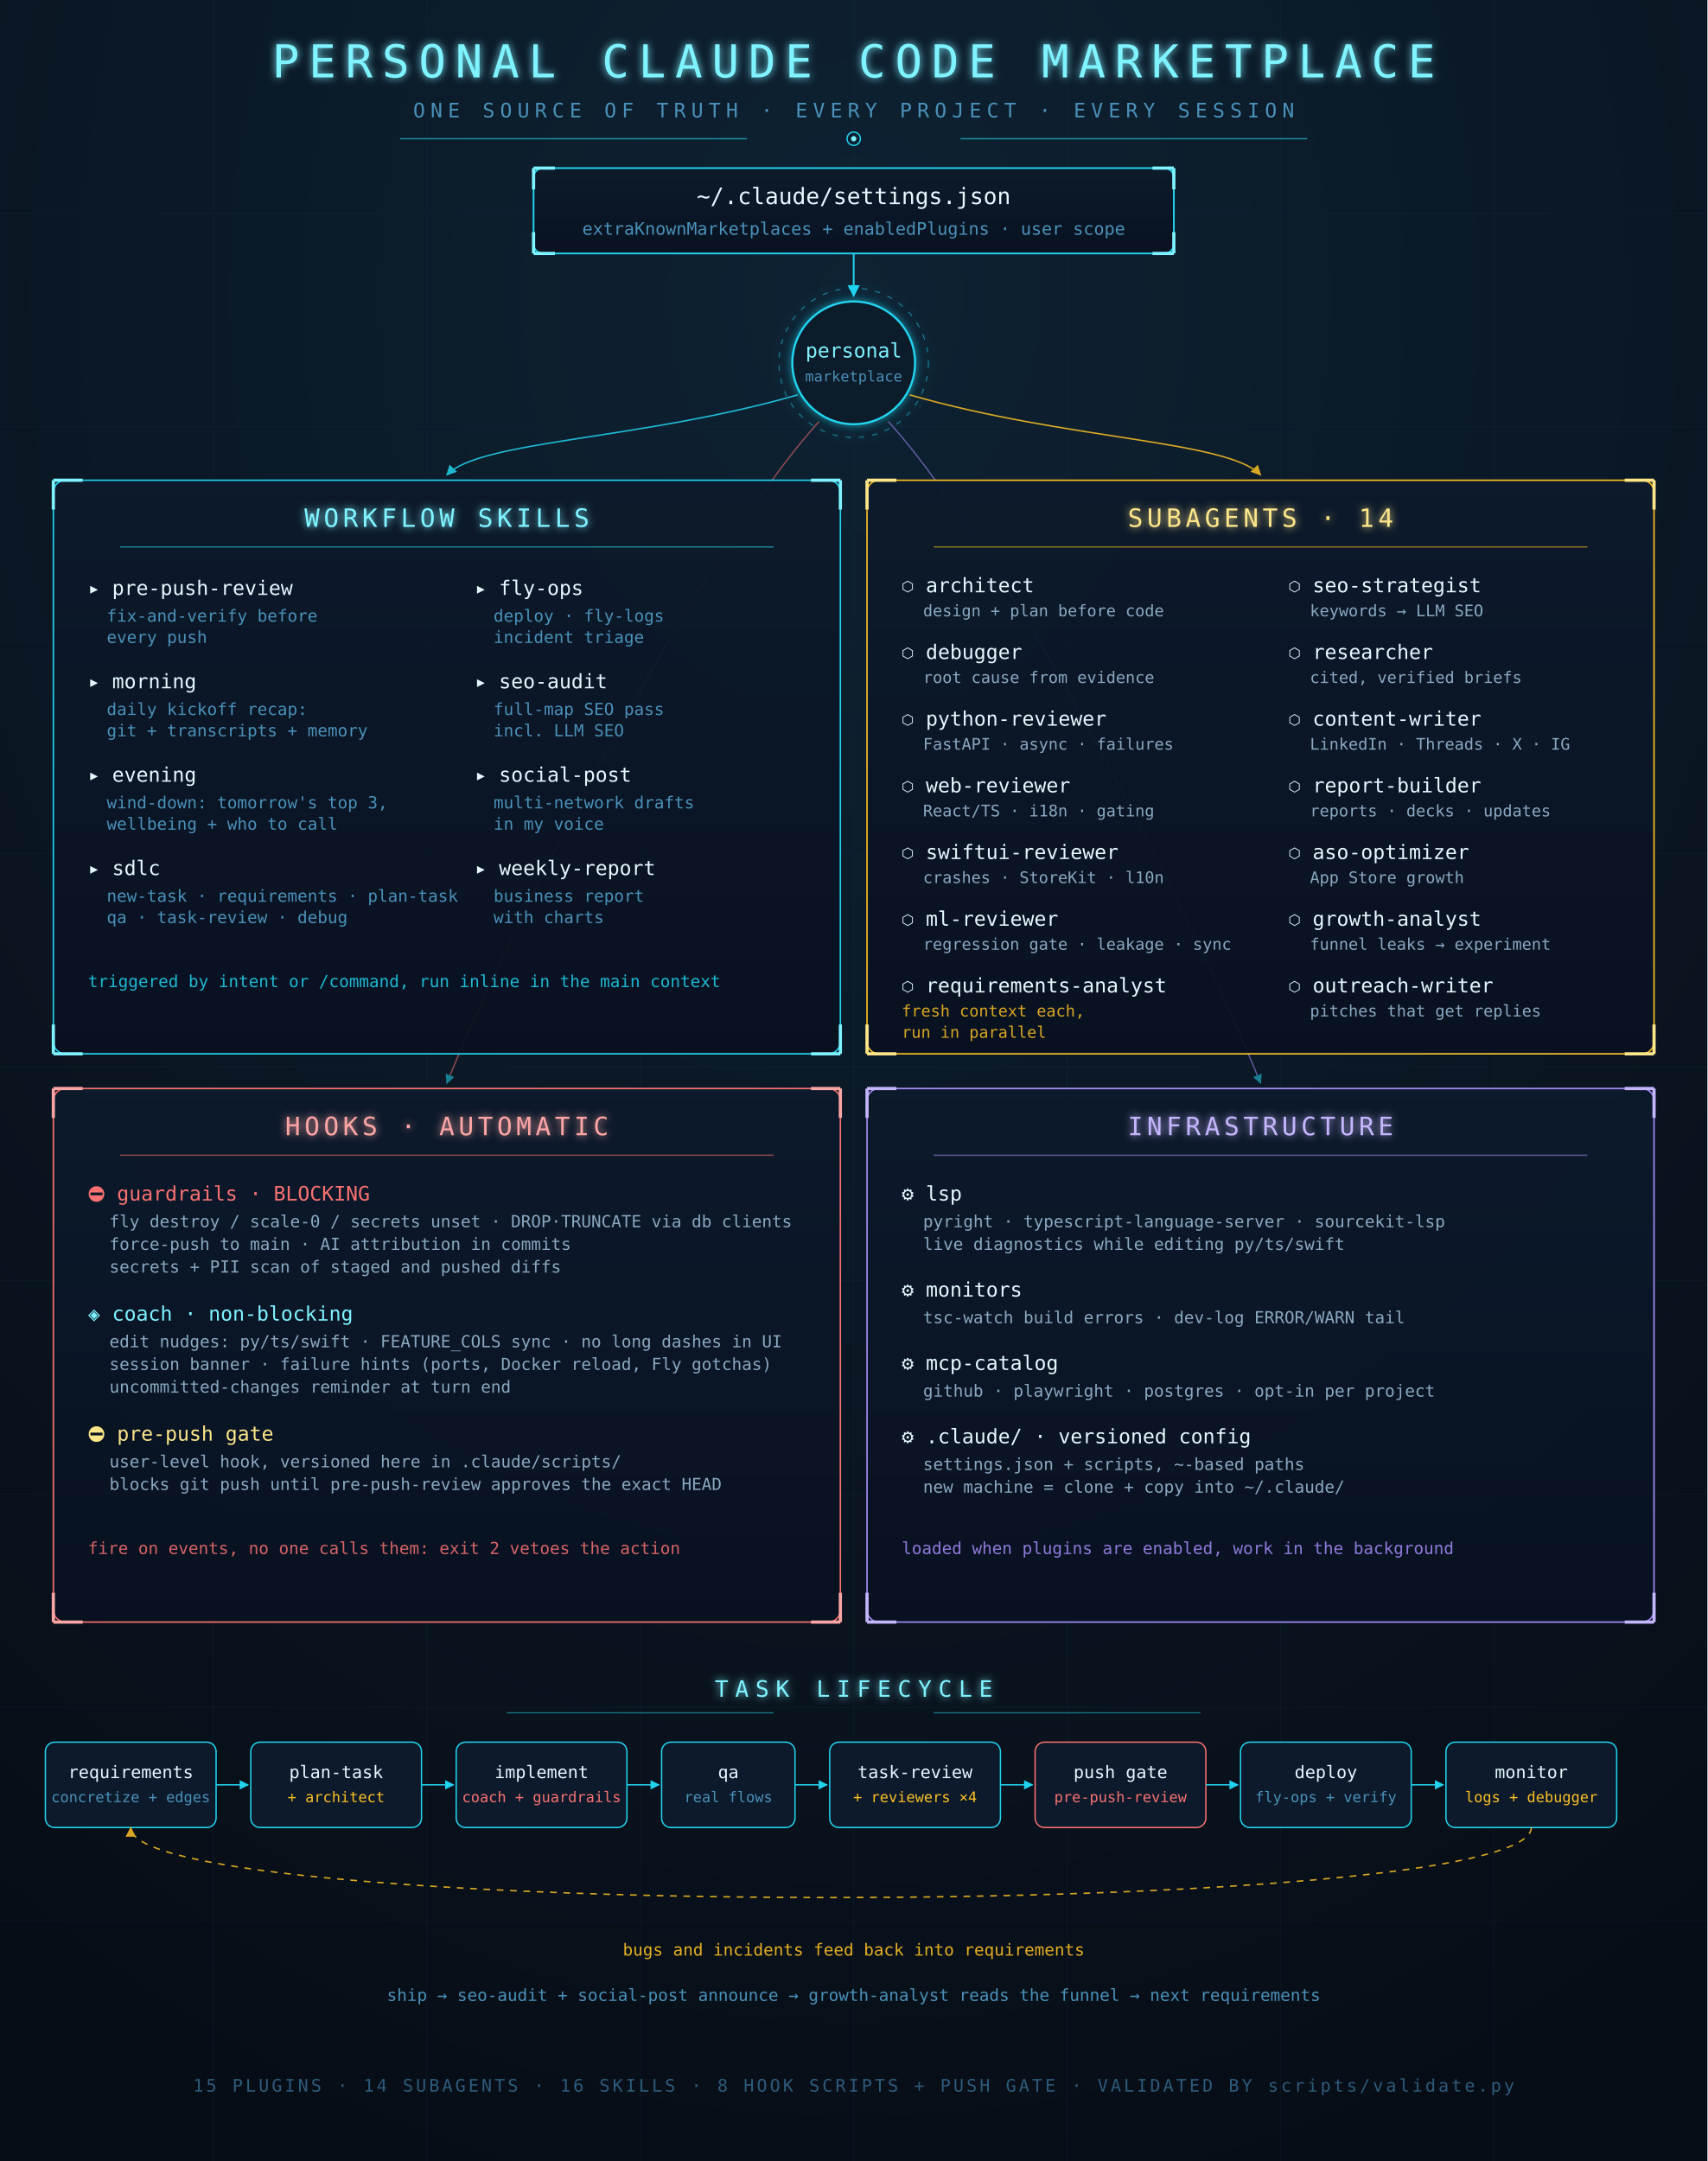
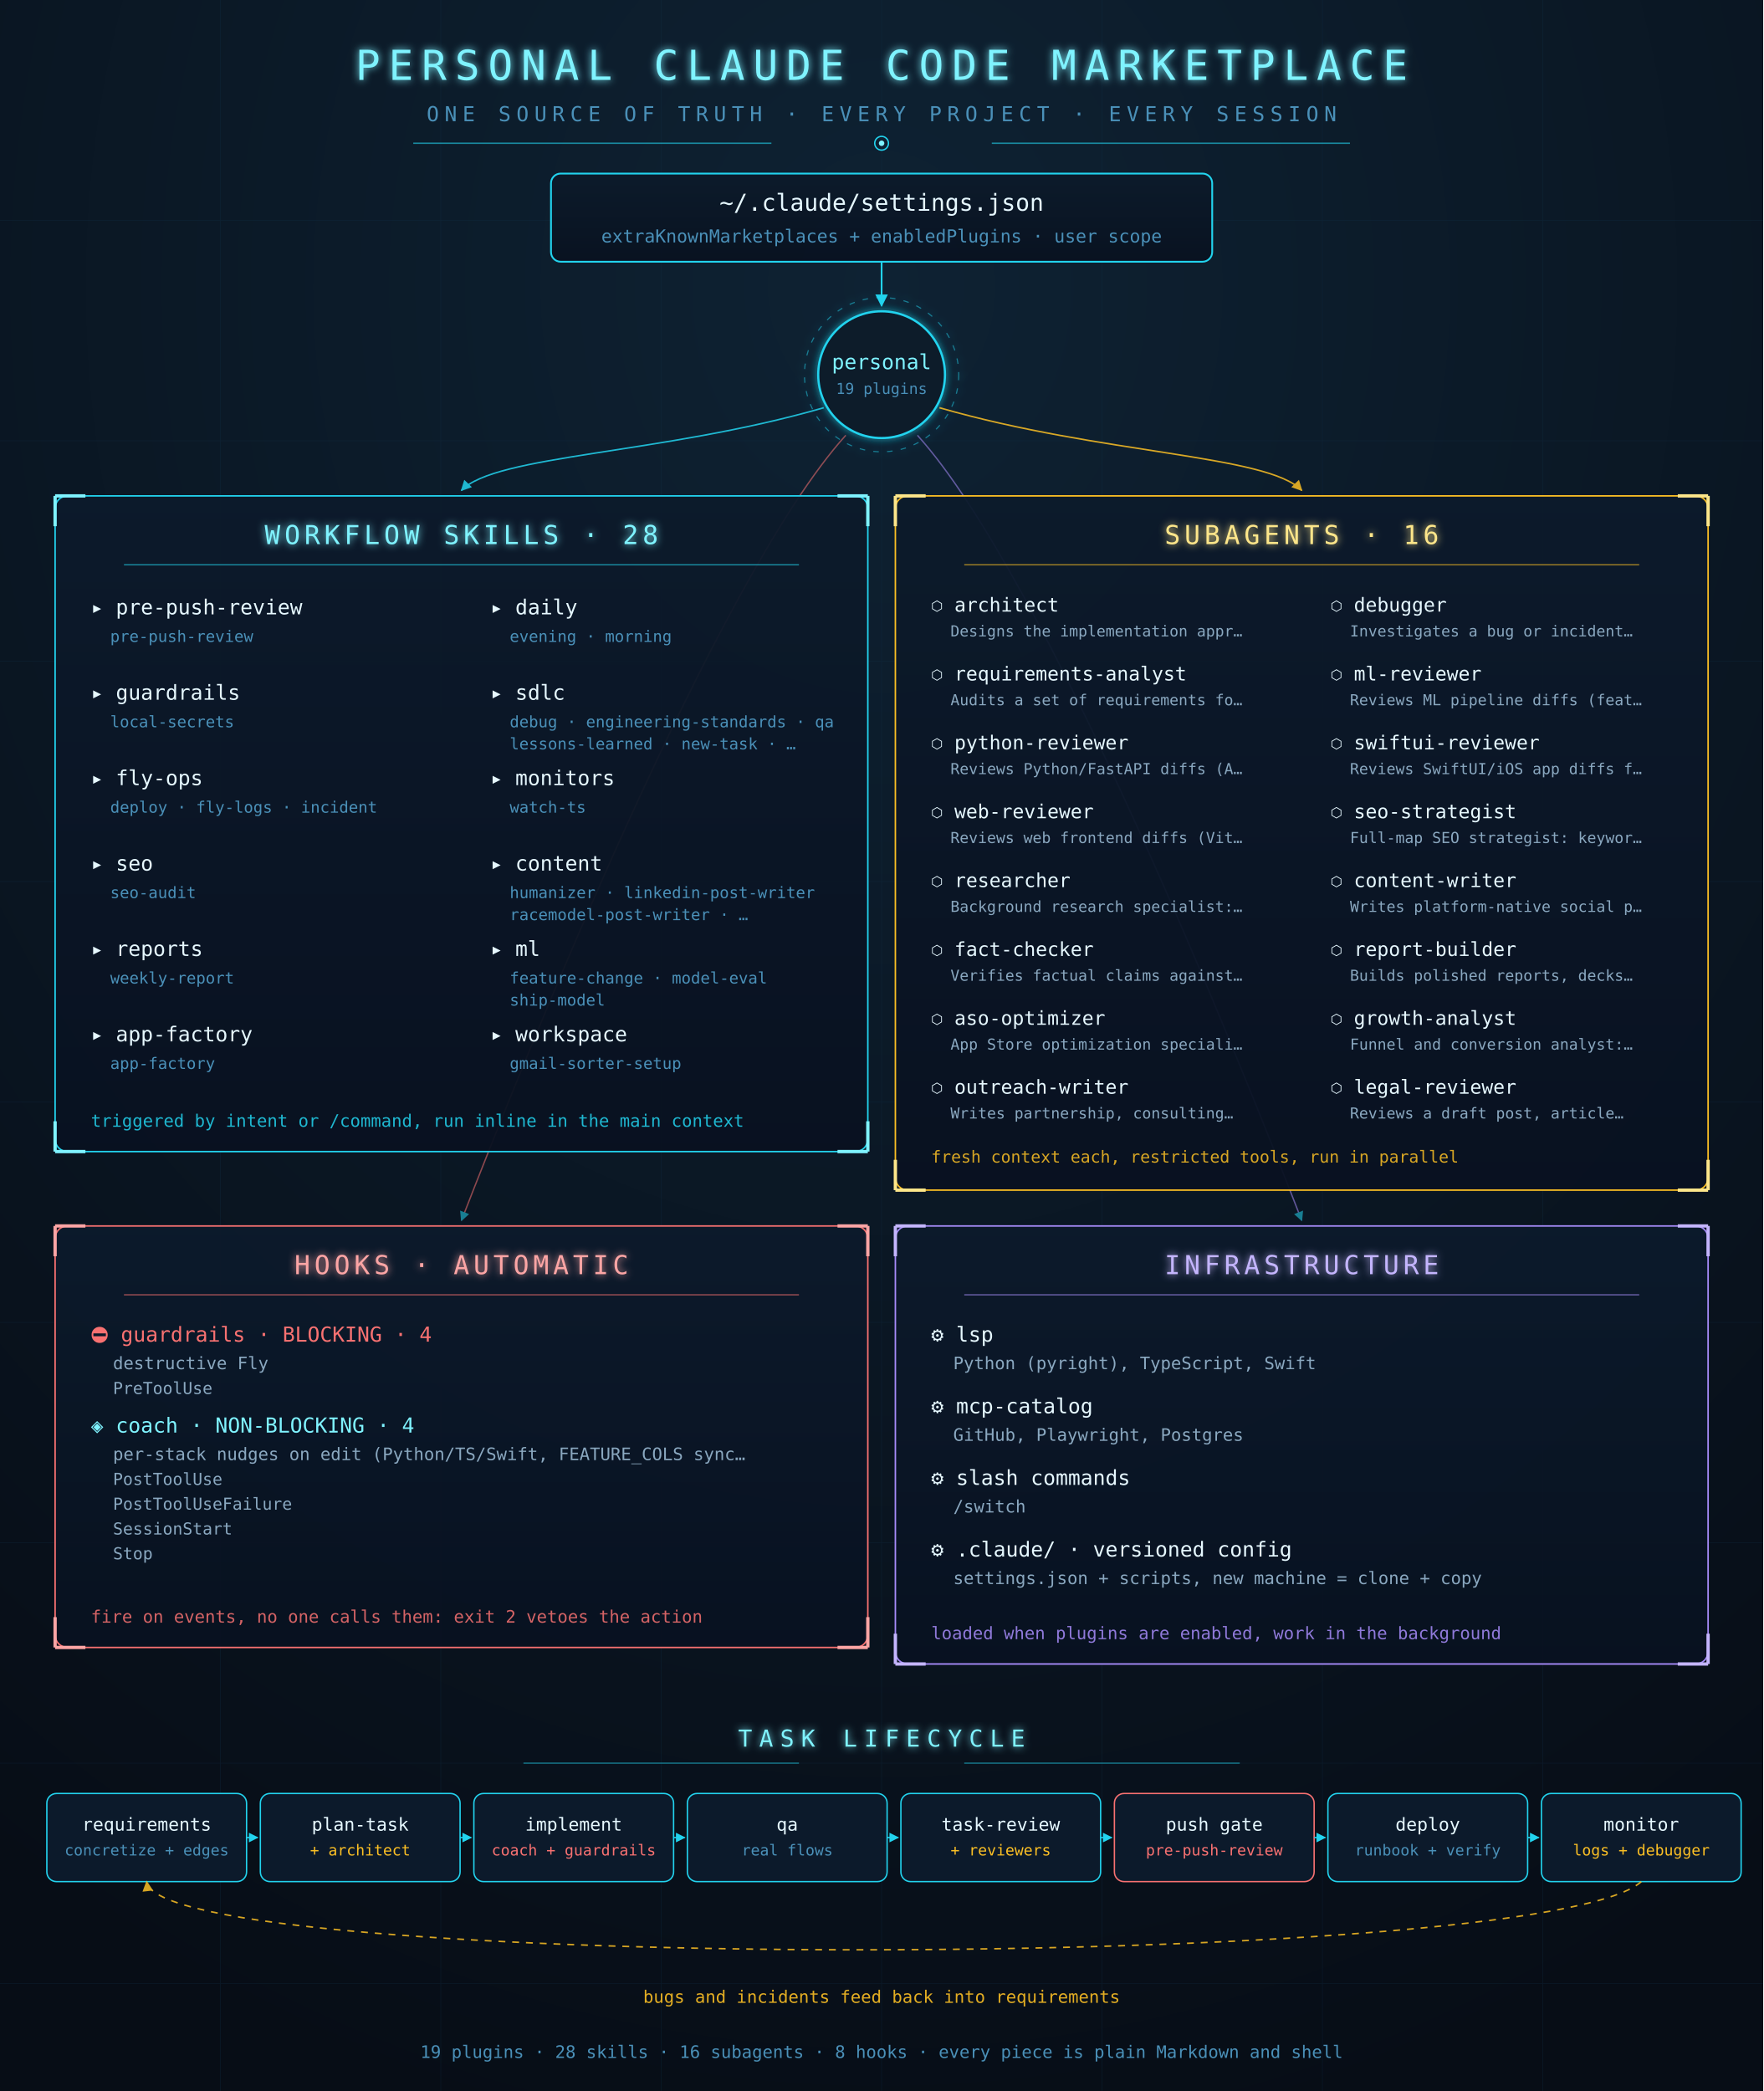
- <svg xmlns="http://www.w3.org/2000/svg" viewBox="0 0 1280 1620" font-family="Menlo, SF Mono, Consolas, monospace">
+ <svg xmlns="http://www.w3.org/2000/svg" viewBox="0 0 1280 1518" width="1280" height="1518" font-family="Menlo, SF Mono, Consolas, monospace">
  <defs>
    <filter id="glow" x="-40%" y="-40%" width="180%" height="180%">
      <feGaussianBlur stdDeviation="3" result="b" />
      <feMerge>
        <feMergeNode in="b" />
        <feMergeNode in="SourceGraphic" />
      </feMerge>
    </filter>
    <radialGradient id="bgGlow" cx="50%" cy="14%" r="90%">
      <stop offset="0%" stop-color="#0e2233" />
      <stop offset="100%" stop-color="#070d16" />
    </radialGradient>
    <linearGradient id="panelFill" x1="0" y1="0" x2="0" y2="1">
      <stop offset="0%" stop-color="#0c1a2b" stop-opacity="0.95" />
      <stop offset="100%" stop-color="#081120" stop-opacity="0.95" />
    </linearGradient>
    <marker id="arrowC" viewBox="0 0 10 10" refX="9" refY="5" markerWidth="7" markerHeight="7" orient="auto-start-reverse">
      <path d="M0,0 L10,5 L0,10 z" fill="#22d3ee" />
    </marker>
    <marker id="arrowG" viewBox="0 0 10 10" refX="9" refY="5" markerWidth="7" markerHeight="7" orient="auto-start-reverse">
      <path d="M0,0 L10,5 L0,10 z" fill="#fbbf24" />
    </marker>
  </defs>
-   <rect width="1280" height="1620" fill="url(#bgGlow)" />
+   <rect width="1280" height="1518" fill="url(#bgGlow)" />
  <g stroke="#123049" stroke-width="0.5" opacity="0.3">
-     <path d="M0,160 H1280 M0,320 H1280 M0,480 H1280 M0,640 H1280 M0,800 H1280 M0,960 H1280 M0,1120 H1280 M0,1280 H1280 M0,1440 H1280" />
-     <path d="M160,0 V1620 M320,0 V1620 M480,0 V1620 M640,0 V1620 M800,0 V1620 M960,0 V1620 M1120,0 V1620" />
+     <path d="M0,160 H1280 M0,320 H1280 M0,480 H1280 M0,640 H1280 M0,800 H1280 M0,960 H1280 M0,1120 H1280 M0,1280 H1280 M0,1440 H1280 M160,0 V1518 M320,0 V1518 M480,0 V1518 M640,0 V1518 M800,0 V1518 M960,0 V1518 M1120,0 V1518" />
  </g>
  <g filter="url(#glow)">
-     <text x="640" y="58" text-anchor="middle" fill="#7ff3ff" font-size="34" letter-spacing="7">PERSONAL CLAUDE CODE MARKETPLACE</text>
+     <text x="640.0" y="58" text-anchor="middle" fill="#7ff3ff" font-size="30" letter-spacing="6">PERSONAL CLAUDE CODE MARKETPLACE</text>
  </g>
-   <text x="640" y="88" text-anchor="middle" fill="#4a90b8" font-size="15" letter-spacing="4">ONE SOURCE OF TRUTH · EVERY PROJECT · EVERY SESSION</text>
+   <text x="640.0" y="88" text-anchor="middle" fill="#4a90b8" font-size="15" letter-spacing="4">ONE SOURCE OF TRUTH · EVERY PROJECT · EVERY SESSION</text>
  <path d="M300,104 H560 M720,104 H980" stroke="#22d3ee" stroke-width="1" opacity="0.6" />
-   <circle cx="640" cy="104" r="5" fill="none" stroke="#22d3ee" />
-   <circle cx="640" cy="104" r="2" fill="#7ff3ff" />
-   <g>
-     <rect x="400" y="126" width="480" height="64" rx="7" fill="url(#panelFill)" stroke="#22d3ee" stroke-width="1.3" />
-     <path d="M400,126 h16 M400,126 v16 M880,126 h-16 M880,126 v16 M400,190 h16 M400,190 v-16 M880,190 h-16 M880,190 v-16" stroke="#7ff3ff" stroke-width="2.4" fill="none" />
-     <text x="640" y="153" text-anchor="middle" fill="#e6f8ff" font-size="17">~/.claude/settings.json</text>
-     <text x="640" y="176" text-anchor="middle" fill="#4a90b8" font-size="13">extraKnownMarketplaces + enabledPlugins · user scope</text>
-   </g>
+   <circle cx="640.0" cy="104" r="5" fill="none" stroke="#22d3ee" />
+   <circle cx="640.0" cy="104" r="2" fill="#7ff3ff" />
+   <rect x="400" y="126" width="480" height="64" rx="7" fill="url(#panelFill)" stroke="#22d3ee" stroke-width="1.3" />
+   <text x="640.0" y="153" text-anchor="middle" fill="#e6f8ff" font-size="17">~/.claude/settings.json</text>
+   <text x="640.0" y="176" text-anchor="middle" fill="#4a90b8" font-size="13">extraKnownMarketplaces + enabledPlugins · user scope</text>
  <line x1="640" y1="190" x2="640" y2="222" stroke="#22d3ee" stroke-width="1.3" marker-end="url(#arrowC)" />
  <g filter="url(#glow)">
    <circle cx="640" cy="272" r="46" fill="#0c1a2b" stroke="#22d3ee" stroke-width="1.6" />
    <circle cx="640" cy="272" r="56" fill="none" stroke="#22d3ee" stroke-width="0.8" opacity="0.5" stroke-dasharray="4 6" />
    <text x="640" y="268" text-anchor="middle" fill="#7ff3ff" font-size="15">personal</text>
-     <text x="640" y="286" text-anchor="middle" fill="#4a90b8" font-size="11">marketplace</text>
+     <text x="640" y="286" text-anchor="middle" fill="#4a90b8" font-size="11">19 plugins</text>
  </g>
  <path d="M598,296 C480,330 360,330 335,356" fill="none" stroke="#22d3ee" stroke-width="1.1" marker-end="url(#arrowC)" opacity="0.85" />
  <path d="M682,296 C800,330 920,330 945,356" fill="none" stroke="#fbbf24" stroke-width="1.1" marker-end="url(#arrowG)" opacity="0.85" />
-   <path d="M614,316 C520,420 380,700 335,812" fill="none" stroke="#f87171" stroke-width="1" marker-end="url(#arrowC)" opacity="0.55" />
-   <path d="M666,316 C760,420 900,700 945,812" fill="none" stroke="#a78bfa" stroke-width="1" marker-end="url(#arrowC)" opacity="0.55" />
-   <g>
-     <rect x="40" y="360" width="590" height="430" rx="9" fill="url(#panelFill)" stroke="#22d3ee" stroke-width="1.1" />
-     <path d="M40,360 h22 M40,360 v22 M630,360 h-22 M630,360 v22 M40,790 h22 M40,790 v-22 M630,790 h-22 M630,790 v-22" stroke="#7ff3ff" stroke-width="2.4" fill="none" />
-     <text x="335" y="395" text-anchor="middle" fill="#7ff3ff" font-size="19" letter-spacing="3" filter="url(#glow)">WORKFLOW SKILLS</text>
-     <line x1="90" y1="410" x2="580" y2="410" stroke="#22d3ee" stroke-width="0.9" opacity="0.6" />
-     <g font-size="15" fill="#e6f8ff">
-       <text x="66" y="446">▸ pre-push-review</text>
-       <text x="66" y="516">▸ morning</text>
-       <text x="66" y="586">▸ evening</text>
-       <text x="66" y="656">▸ sdlc</text>
-       <text x="356" y="446">▸ fly-ops</text>
-       <text x="356" y="516">▸ seo-audit</text>
-       <text x="356" y="586">▸ social-post</text>
-       <text x="356" y="656">▸ weekly-report</text>
-     </g>
-     <g font-size="12.5" fill="#4a90b8">
-       <text x="80" y="466">fix-and-verify before</text>
-       <text x="80" y="482">every push</text>
-       <text x="80" y="536">daily kickoff recap:</text>
-       <text x="80" y="552">git + transcripts + memory</text>
-       <text x="80" y="606">wind-down: tomorrow's top 3,</text>
-       <text x="80" y="622">wellbeing + who to call</text>
-       <text x="80" y="676">new-task · requirements · plan-task</text>
-       <text x="80" y="692">qa · task-review · debug</text>
-       <text x="370" y="466">deploy · fly-logs</text>
-       <text x="370" y="482">incident triage</text>
-       <text x="370" y="536">full-map SEO pass</text>
-       <text x="370" y="552">incl. LLM SEO</text>
-       <text x="370" y="606">multi-network drafts</text>
-       <text x="370" y="622">in my voice</text>
-       <text x="370" y="676">business report</text>
-       <text x="370" y="692">with charts</text>
-     </g>
-     <text x="66" y="740" fill="#22d3ee" font-size="12.5" opacity="0.85">triggered by intent or /command, run inline in the main context</text>
-   </g>
-   <g>
-     <rect x="650" y="360" width="590" height="430" rx="9" fill="url(#panelFill)" stroke="#fbbf24" stroke-width="1.1" />
-     <path d="M650,360 h22 M650,360 v22 M1240,360 h-22 M1240,360 v22 M650,790 h22 M650,790 v-22 M1240,790 h-22 M1240,790 v-22" stroke="#fde68a" stroke-width="2.4" fill="none" />
-     <text x="945" y="395" text-anchor="middle" fill="#fde68a" font-size="19" letter-spacing="3" filter="url(#glow)">SUBAGENTS · 14</text>
-     <line x1="700" y1="410" x2="1190" y2="410" stroke="#fbbf24" stroke-width="0.9" opacity="0.6" />
-     <g font-size="15" fill="#e6f8ff">
-       <text x="676" y="444">⬡ architect</text>
-       <text x="676" y="494">⬡ debugger</text>
-       <text x="676" y="544">⬡ python-reviewer</text>
-       <text x="676" y="594">⬡ web-reviewer</text>
-       <text x="676" y="644">⬡ swiftui-reviewer</text>
-       <text x="676" y="694">⬡ ml-reviewer</text>
-       <text x="676" y="744">⬡ requirements-analyst</text>
-       <text x="966" y="444">⬡ seo-strategist</text>
-       <text x="966" y="494">⬡ researcher</text>
-       <text x="966" y="544">⬡ content-writer</text>
-       <text x="966" y="594">⬡ report-builder</text>
-       <text x="966" y="644">⬡ aso-optimizer</text>
-       <text x="966" y="694">⬡ growth-analyst</text>
-       <text x="966" y="744">⬡ outreach-writer</text>
-     </g>
-     <g font-size="12" fill="#8aa8c0">
-       <text x="692" y="462">design + plan before code</text>
-       <text x="692" y="512">root cause from evidence</text>
-       <text x="692" y="562">FastAPI · async · failures</text>
-       <text x="692" y="612">React/TS · i18n · gating</text>
-       <text x="692" y="662">crashes · StoreKit · l10n</text>
-       <text x="692" y="712">regression gate · leakage · sync</text>
-       <text x="982" y="462">keywords → LLM SEO</text>
-       <text x="982" y="512">cited, verified briefs</text>
-       <text x="982" y="562">LinkedIn · Threads · X · IG</text>
-       <text x="982" y="612">reports · decks · updates</text>
-       <text x="982" y="662">App Store growth</text>
-       <text x="982" y="712">funnel leaks → experiment</text>
-       <text x="982" y="762">pitches that get replies</text>
-     </g>
-     <text x="676" y="762" fill="#fbbf24" font-size="12" opacity="0.85">fresh context each,</text>
-     <text x="676" y="778" fill="#fbbf24" font-size="12" opacity="0.85">run in parallel</text>
-   </g>
-   <g>
-     <rect x="40" y="816" width="590" height="400" rx="9" fill="url(#panelFill)" stroke="#f87171" stroke-width="1.1" />
-     <path d="M40,816 h22 M40,816 v22 M630,816 h-22 M630,816 v22 M40,1216 h22 M40,1216 v-22 M630,1216 h-22 M630,1216 v-22" stroke="#fca5a5" stroke-width="2.4" fill="none" />
-     <text x="335" y="851" text-anchor="middle" fill="#fca5a5" font-size="19" letter-spacing="3" filter="url(#glow)">HOOKS · AUTOMATIC</text>
-     <line x1="90" y1="866" x2="580" y2="866" stroke="#f87171" stroke-width="0.9" opacity="0.6" />
-     <text x="66" y="900" fill="#f87171" font-size="15">⛔ guardrails · BLOCKING</text>
-     <g font-size="12.5" fill="#8aa8c0">
-       <text x="82" y="920">fly destroy / scale-0 / secrets unset · DROP·TRUNCATE via db clients</text>
-       <text x="82" y="937">force-push to main · AI attribution in commits</text>
-       <text x="82" y="954">secrets + PII scan of staged and pushed diffs</text>
-     </g>
-     <text x="66" y="990" fill="#7ff3ff" font-size="15">◈ coach · non-blocking</text>
-     <g font-size="12.5" fill="#8aa8c0">
-       <text x="82" y="1010">edit nudges: py/ts/swift · FEATURE_COLS sync · no long dashes in UI</text>
-       <text x="82" y="1027">session banner · failure hints (ports, Docker reload, Fly gotchas)</text>
-       <text x="82" y="1044">uncommitted-changes reminder at turn end</text>
-     </g>
-     <text x="66" y="1080" fill="#fde68a" font-size="15">⛔ pre-push gate</text>
-     <g font-size="12.5" fill="#8aa8c0">
-       <text x="82" y="1100">user-level hook, versioned here in .claude/scripts/</text>
-       <text x="82" y="1117">blocks git push until pre-push-review approves the exact HEAD</text>
-     </g>
-     <text x="66" y="1165" fill="#f87171" font-size="12.5" opacity="0.85">fire on events, no one calls them: exit 2 vetoes the action</text>
-   </g>
-   <g>
-     <rect x="650" y="816" width="590" height="400" rx="9" fill="url(#panelFill)" stroke="#a78bfa" stroke-width="1.1" />
-     <path d="M650,816 h22 M650,816 v22 M1240,816 h-22 M1240,816 v22 M650,1216 h22 M650,1216 v-22 M1240,1216 h-22 M1240,1216 v-22" stroke="#c4b5fd" stroke-width="2.4" fill="none" />
-     <text x="945" y="851" text-anchor="middle" fill="#c4b5fd" font-size="19" letter-spacing="3" filter="url(#glow)">INFRASTRUCTURE</text>
-     <line x1="700" y1="866" x2="1190" y2="866" stroke="#a78bfa" stroke-width="0.9" opacity="0.6" />
-     <text x="676" y="900" fill="#e6f8ff" font-size="15">⚙ lsp</text>
-     <g font-size="12.5" fill="#8aa8c0">
-       <text x="692" y="920">pyright · typescript-language-server · sourcekit-lsp</text>
-       <text x="692" y="937">live diagnostics while editing py/ts/swift</text>
-     </g>
-     <text x="676" y="972" fill="#e6f8ff" font-size="15">⚙ monitors</text>
-     <g font-size="12.5" fill="#8aa8c0">
-       <text x="692" y="992">tsc-watch build errors · dev-log ERROR/WARN tail</text>
-     </g>
-     <text x="676" y="1027" fill="#e6f8ff" font-size="15">⚙ mcp-catalog</text>
-     <g font-size="12.5" fill="#8aa8c0">
-       <text x="692" y="1047">github · playwright · postgres · opt-in per project</text>
-     </g>
-     <text x="676" y="1082" fill="#e6f8ff" font-size="15">⚙ .claude/ · versioned config</text>
-     <g font-size="12.5" fill="#8aa8c0">
-       <text x="692" y="1102">settings.json + scripts, ~-based paths</text>
-       <text x="692" y="1119">new machine = clone + copy into ~/.claude/</text>
-     </g>
-     <text x="676" y="1165" fill="#a78bfa" font-size="12.5" opacity="0.85">loaded when plugins are enabled, work in the background</text>
-   </g>
-   <text x="640" y="1272" text-anchor="middle" fill="#7ff3ff" font-size="17" letter-spacing="5" filter="url(#glow)">TASK LIFECYCLE</text>
-   <line x1="380" y1="1284" x2="580" y2="1284" stroke="#22d3ee" stroke-width="0.9" opacity="0.5" />
-   <line x1="700" y1="1284" x2="900" y2="1284" stroke="#22d3ee" stroke-width="0.9" opacity="0.5" />
-   <g font-size="13" text-anchor="middle">
-     <g>
-       <rect x="34" y="1306" width="128" height="64" rx="7" fill="#0c1a2b" stroke="#22d3ee" />
-       <text x="98" y="1333" fill="#e6f8ff">requirements</text>
-       <text x="98" y="1351" fill="#4a90b8" font-size="11">concretize + edges</text>
-     </g>
-     <line x1="162" y1="1338" x2="186" y2="1338" stroke="#22d3ee" marker-end="url(#arrowC)" />
-     <g>
-       <rect x="188" y="1306" width="128" height="64" rx="7" fill="#0c1a2b" stroke="#22d3ee" />
-       <text x="252" y="1333" fill="#e6f8ff">plan-task</text>
-       <text x="252" y="1351" fill="#fbbf24" font-size="11">+ architect</text>
-     </g>
-     <line x1="316" y1="1338" x2="340" y2="1338" stroke="#22d3ee" marker-end="url(#arrowC)" />
-     <g>
-       <rect x="342" y="1306" width="128" height="64" rx="7" fill="#0c1a2b" stroke="#22d3ee" />
-       <text x="406" y="1333" fill="#e6f8ff">implement</text>
-       <text x="406" y="1351" fill="#f87171" font-size="11">coach + guardrails</text>
-     </g>
-     <line x1="470" y1="1338" x2="494" y2="1338" stroke="#22d3ee" marker-end="url(#arrowC)" />
-     <g>
-       <rect x="496" y="1306" width="100" height="64" rx="7" fill="#0c1a2b" stroke="#22d3ee" />
-       <text x="546" y="1333" fill="#e6f8ff">qa</text>
-       <text x="546" y="1351" fill="#4a90b8" font-size="11">real flows</text>
-     </g>
-     <line x1="596" y1="1338" x2="620" y2="1338" stroke="#22d3ee" marker-end="url(#arrowC)" />
-     <g>
-       <rect x="622" y="1306" width="128" height="64" rx="7" fill="#0c1a2b" stroke="#22d3ee" />
-       <text x="686" y="1333" fill="#e6f8ff">task-review</text>
-       <text x="686" y="1351" fill="#fbbf24" font-size="11">+ reviewers ×4</text>
-     </g>
-     <line x1="750" y1="1338" x2="774" y2="1338" stroke="#22d3ee" marker-end="url(#arrowC)" />
-     <g>
-       <rect x="776" y="1306" width="128" height="64" rx="7" fill="#0c1a2b" stroke="#f87171" />
-       <text x="840" y="1333" fill="#e6f8ff">push gate</text>
-       <text x="840" y="1351" fill="#f87171" font-size="11">pre-push-review</text>
-     </g>
-     <line x1="904" y1="1338" x2="928" y2="1338" stroke="#22d3ee" marker-end="url(#arrowC)" />
-     <g>
-       <rect x="930" y="1306" width="128" height="64" rx="7" fill="#0c1a2b" stroke="#22d3ee" />
-       <text x="994" y="1333" fill="#e6f8ff">deploy</text>
-       <text x="994" y="1351" fill="#4a90b8" font-size="11">fly-ops + verify</text>
-     </g>
-     <line x1="1058" y1="1338" x2="1082" y2="1338" stroke="#22d3ee" marker-end="url(#arrowC)" />
-     <g>
-       <rect x="1084" y="1306" width="128" height="64" rx="7" fill="#0c1a2b" stroke="#22d3ee" />
-       <text x="1148" y="1333" fill="#e6f8ff">monitor</text>
-       <text x="1148" y="1351" fill="#fbbf24" font-size="11">logs + debugger</text>
-     </g>
-   </g>
-   <path d="M1148,1370 C1148,1440 98,1440 98,1370" fill="none" stroke="#fbbf24" stroke-width="1.1" stroke-dasharray="5 5" marker-end="url(#arrowG)" opacity="0.85" />
-   <text x="640" y="1466" text-anchor="middle" fill="#fbbf24" font-size="12.5" opacity="0.9">bugs and incidents feed back into requirements</text>
-   <text x="640" y="1500" text-anchor="middle" fill="#4a90b8" font-size="12.5">ship → seo-audit + social-post announce → growth-analyst reads the funnel → next requirements</text>
-   <text x="640" y="1568" text-anchor="middle" fill="#2d5a7a" font-size="13" letter-spacing="2">15 PLUGINS · 14 SUBAGENTS · 16 SKILLS · 8 HOOK SCRIPTS + PUSH GATE · VALIDATED BY scripts/validate.py</text>
+   <path d="M614,316 C520,420 380,770 335,886" fill="none" stroke="#f87171" stroke-width="1" marker-end="url(#arrowC)" opacity="0.55" />
+   <path d="M666,316 C760,420 900,770 945,886" fill="none" stroke="#a78bfa" stroke-width="1" marker-end="url(#arrowC)" opacity="0.55" />
+   <rect x="40" y="360" width="590" height="476" rx="9" fill="url(#panelFill)" stroke="#22d3ee" stroke-width="1.1" />
+   <path d="M40,360 h22 M40,360 v22" stroke="#7ff3ff" stroke-width="2.4" fill="none" />
+   <path d="M630,360 h-22 M630,360 v22" stroke="#7ff3ff" stroke-width="2.4" fill="none" />
+   <path d="M40,836 h22 M40,836 v-22" stroke="#7ff3ff" stroke-width="2.4" fill="none" />
+   <path d="M630,836 h-22 M630,836 v-22" stroke="#7ff3ff" stroke-width="2.4" fill="none" />
+   <text x="335.0" y="395" text-anchor="middle" fill="#7ff3ff" font-size="19" letter-spacing="3" filter="url(#glow)">WORKFLOW SKILLS · 28</text>
+   <line x1="90" y1="410" x2="580" y2="410" stroke="#22d3ee" stroke-width="0.9" opacity="0.6" />
+   <text x="66" y="446" fill="#e6f8ff" font-size="15">▸ pre-push-review</text>
+   <text x="80" y="466" fill="#4a90b8" font-size="11.5">pre-push-review</text>
+   <text x="356" y="446" fill="#e6f8ff" font-size="15">▸ daily</text>
+   <text x="370" y="466" fill="#4a90b8" font-size="11.5">evening · morning</text>
+   <text x="66" y="508" fill="#e6f8ff" font-size="15">▸ guardrails</text>
+   <text x="80" y="528" fill="#4a90b8" font-size="11.5">local-secrets</text>
+   <text x="356" y="508" fill="#e6f8ff" font-size="15">▸ sdlc</text>
+   <text x="370" y="528" fill="#4a90b8" font-size="11.5">debug · engineering-standards · qa</text>
+   <text x="370" y="544" fill="#4a90b8" font-size="11.5">lessons-learned · new-task · …</text>
+   <text x="66" y="570" fill="#e6f8ff" font-size="15">▸ fly-ops</text>
+   <text x="80" y="590" fill="#4a90b8" font-size="11.5">deploy · fly-logs · incident</text>
+   <text x="356" y="570" fill="#e6f8ff" font-size="15">▸ monitors</text>
+   <text x="370" y="590" fill="#4a90b8" font-size="11.5">watch-ts</text>
+   <text x="66" y="632" fill="#e6f8ff" font-size="15">▸ seo</text>
+   <text x="80" y="652" fill="#4a90b8" font-size="11.5">seo-audit</text>
+   <text x="356" y="632" fill="#e6f8ff" font-size="15">▸ content</text>
+   <text x="370" y="652" fill="#4a90b8" font-size="11.5">humanizer · linkedin-post-writer</text>
+   <text x="370" y="668" fill="#4a90b8" font-size="11.5">racemodel-post-writer · …</text>
+   <text x="66" y="694" fill="#e6f8ff" font-size="15">▸ reports</text>
+   <text x="80" y="714" fill="#4a90b8" font-size="11.5">weekly-report</text>
+   <text x="356" y="694" fill="#e6f8ff" font-size="15">▸ ml</text>
+   <text x="370" y="714" fill="#4a90b8" font-size="11.5">feature-change · model-eval</text>
+   <text x="370" y="730" fill="#4a90b8" font-size="11.5">ship-model</text>
+   <text x="66" y="756" fill="#e6f8ff" font-size="15">▸ app-factory</text>
+   <text x="80" y="776" fill="#4a90b8" font-size="11.5">app-factory</text>
+   <text x="356" y="756" fill="#e6f8ff" font-size="15">▸ workspace</text>
+   <text x="370" y="776" fill="#4a90b8" font-size="11.5">gmail-sorter-setup</text>
+   <text x="66" y="818" fill="#22d3ee" font-size="12.5" opacity="0.85">triggered by intent or /command, run inline in the main context</text>
+   <rect x="650" y="360" width="590" height="504" rx="9" fill="url(#panelFill)" stroke="#fbbf24" stroke-width="1.1" />
+   <path d="M650,360 h22 M650,360 v22" stroke="#fde68a" stroke-width="2.4" fill="none" />
+   <path d="M1240,360 h-22 M1240,360 v22" stroke="#fde68a" stroke-width="2.4" fill="none" />
+   <path d="M650,864 h22 M650,864 v-22" stroke="#fde68a" stroke-width="2.4" fill="none" />
+   <path d="M1240,864 h-22 M1240,864 v-22" stroke="#fde68a" stroke-width="2.4" fill="none" />
+   <text x="945.0" y="395" text-anchor="middle" fill="#fde68a" font-size="19" letter-spacing="3" filter="url(#glow)">SUBAGENTS · 16</text>
+   <line x1="700" y1="410" x2="1190" y2="410" stroke="#fbbf24" stroke-width="0.9" opacity="0.6" />
+   <text x="676" y="444" fill="#e6f8ff" font-size="14">⬡ architect</text>
+   <text x="690" y="462" fill="#8aa8c0" font-size="11">Designs the implementation appr…</text>
+   <text x="966" y="444" fill="#e6f8ff" font-size="14">⬡ debugger</text>
+   <text x="980" y="462" fill="#8aa8c0" font-size="11">Investigates a bug or incident…</text>
+   <text x="676" y="494" fill="#e6f8ff" font-size="14">⬡ requirements-analyst</text>
+   <text x="690" y="512" fill="#8aa8c0" font-size="11">Audits a set of requirements fo…</text>
+   <text x="966" y="494" fill="#e6f8ff" font-size="14">⬡ ml-reviewer</text>
+   <text x="980" y="512" fill="#8aa8c0" font-size="11">Reviews ML pipeline diffs (feat…</text>
+   <text x="676" y="544" fill="#e6f8ff" font-size="14">⬡ python-reviewer</text>
+   <text x="690" y="562" fill="#8aa8c0" font-size="11">Reviews Python/FastAPI diffs (A…</text>
+   <text x="966" y="544" fill="#e6f8ff" font-size="14">⬡ swiftui-reviewer</text>
+   <text x="980" y="562" fill="#8aa8c0" font-size="11">Reviews SwiftUI/iOS app diffs f…</text>
+   <text x="676" y="594" fill="#e6f8ff" font-size="14">⬡ web-reviewer</text>
+   <text x="690" y="612" fill="#8aa8c0" font-size="11">Reviews web frontend diffs (Vit…</text>
+   <text x="966" y="594" fill="#e6f8ff" font-size="14">⬡ seo-strategist</text>
+   <text x="980" y="612" fill="#8aa8c0" font-size="11">Full-map SEO strategist: keywor…</text>
+   <text x="676" y="644" fill="#e6f8ff" font-size="14">⬡ researcher</text>
+   <text x="690" y="662" fill="#8aa8c0" font-size="11">Background research specialist:…</text>
+   <text x="966" y="644" fill="#e6f8ff" font-size="14">⬡ content-writer</text>
+   <text x="980" y="662" fill="#8aa8c0" font-size="11">Writes platform-native social p…</text>
+   <text x="676" y="694" fill="#e6f8ff" font-size="14">⬡ fact-checker</text>
+   <text x="690" y="712" fill="#8aa8c0" font-size="11">Verifies factual claims against…</text>
+   <text x="966" y="694" fill="#e6f8ff" font-size="14">⬡ report-builder</text>
+   <text x="980" y="712" fill="#8aa8c0" font-size="11">Builds polished reports, decks…</text>
+   <text x="676" y="744" fill="#e6f8ff" font-size="14">⬡ aso-optimizer</text>
+   <text x="690" y="762" fill="#8aa8c0" font-size="11">App Store optimization speciali…</text>
+   <text x="966" y="744" fill="#e6f8ff" font-size="14">⬡ growth-analyst</text>
+   <text x="980" y="762" fill="#8aa8c0" font-size="11">Funnel and conversion analyst:…</text>
+   <text x="676" y="794" fill="#e6f8ff" font-size="14">⬡ outreach-writer</text>
+   <text x="690" y="812" fill="#8aa8c0" font-size="11">Writes partnership, consulting…</text>
+   <text x="966" y="794" fill="#e6f8ff" font-size="14">⬡ legal-reviewer</text>
+   <text x="980" y="812" fill="#8aa8c0" font-size="11">Reviews a draft post, article…</text>
+   <text x="676" y="844" fill="#fbbf24" font-size="12" opacity="0.85">fresh context each, restricted tools, run in parallel</text>
+   <rect x="40" y="890" width="590" height="306" rx="9" fill="url(#panelFill)" stroke="#f87171" stroke-width="1.1" />
+   <path d="M40,890 h22 M40,890 v22" stroke="#fca5a5" stroke-width="2.4" fill="none" />
+   <path d="M630,890 h-22 M630,890 v22" stroke="#fca5a5" stroke-width="2.4" fill="none" />
+   <path d="M40,1196 h22 M40,1196 v-22" stroke="#fca5a5" stroke-width="2.4" fill="none" />
+   <path d="M630,1196 h-22 M630,1196 v-22" stroke="#fca5a5" stroke-width="2.4" fill="none" />
+   <text x="335.0" y="925" text-anchor="middle" fill="#fca5a5" font-size="19" letter-spacing="3" filter="url(#glow)">HOOKS · AUTOMATIC</text>
+   <line x1="90" y1="940" x2="580" y2="940" stroke="#f87171" stroke-width="0.9" opacity="0.6" />
+   <text x="66" y="974" fill="#f87171" font-size="15">⛔ guardrails · BLOCKING · 4</text>
+   <text x="82" y="994" fill="#8aa8c0" font-size="12.5">destructive Fly</text>
+   <text x="82" y="1012" fill="#8aa8c0" font-size="12">PreToolUse</text>
+   <text x="66" y="1040" fill="#7ff3ff" font-size="15">◈ coach · NON-BLOCKING · 4</text>
+   <text x="82" y="1060" fill="#8aa8c0" font-size="12.5">per-stack nudges on edit (Python/TS/Swift, FEATURE_COLS sync…</text>
+   <text x="82" y="1078" fill="#8aa8c0" font-size="12">PostToolUse</text>
+   <text x="82" y="1096" fill="#8aa8c0" font-size="12">PostToolUseFailure</text>
+   <text x="82" y="1114" fill="#8aa8c0" font-size="12">SessionStart</text>
+   <text x="82" y="1132" fill="#8aa8c0" font-size="12">Stop</text>
+   <text x="66" y="1178" fill="#f87171" font-size="12.5" opacity="0.85">fire on events, no one calls them: exit 2 vetoes the action</text>
+   <rect x="650" y="890" width="590" height="318" rx="9" fill="url(#panelFill)" stroke="#a78bfa" stroke-width="1.1" />
+   <path d="M650,890 h22 M650,890 v22" stroke="#c4b5fd" stroke-width="2.4" fill="none" />
+   <path d="M1240,890 h-22 M1240,890 v22" stroke="#c4b5fd" stroke-width="2.4" fill="none" />
+   <path d="M650,1208 h22 M650,1208 v-22" stroke="#c4b5fd" stroke-width="2.4" fill="none" />
+   <path d="M1240,1208 h-22 M1240,1208 v-22" stroke="#c4b5fd" stroke-width="2.4" fill="none" />
+   <text x="945.0" y="925" text-anchor="middle" fill="#c4b5fd" font-size="19" letter-spacing="3" filter="url(#glow)">INFRASTRUCTURE</text>
+   <line x1="700" y1="940" x2="1190" y2="940" stroke="#a78bfa" stroke-width="0.9" opacity="0.6" />
+   <text x="676" y="974" fill="#e6f8ff" font-size="15">⚙ lsp</text>
+   <text x="692" y="994" fill="#8aa8c0" font-size="12.5">Python (pyright), TypeScript, Swift</text>
+   <text x="676" y="1026" fill="#e6f8ff" font-size="15">⚙ mcp-catalog</text>
+   <text x="692" y="1046" fill="#8aa8c0" font-size="12.5">GitHub, Playwright, Postgres</text>
+   <text x="676" y="1078" fill="#e6f8ff" font-size="15">⚙ slash commands</text>
+   <text x="692" y="1098" fill="#8aa8c0" font-size="12.5">/switch</text>
+   <text x="676" y="1130" fill="#e6f8ff" font-size="15">⚙ .claude/ · versioned config</text>
+   <text x="692" y="1150" fill="#8aa8c0" font-size="12.5">settings.json + scripts, new machine = clone + copy</text>
+   <text x="676" y="1190" fill="#a78bfa" font-size="12.5" opacity="0.85">loaded when plugins are enabled, work in the background</text>
+   <text x="640.0" y="1268" text-anchor="middle" fill="#7ff3ff" font-size="17" letter-spacing="5" filter="url(#glow)">TASK LIFECYCLE</text>
+   <line x1="380" y1="1280" x2="580" y2="1280" stroke="#22d3ee" stroke-width="0.9" opacity="0.5" />
+   <line x1="700" y1="1280" x2="900" y2="1280" stroke="#22d3ee" stroke-width="0.9" opacity="0.5" />
+   <rect x="34" y="1302" width="145" height="64" rx="7" fill="#0c1a2b" stroke="#22d3ee" />
+   <text x="106.5" y="1329" text-anchor="middle" fill="#e6f8ff" font-size="13">requirements</text>
+   <text x="106.5" y="1347" text-anchor="middle" fill="#4a90b8" font-size="11">concretize + edges</text>
+   <line x1="179" y1="1334" x2="187" y2="1334" stroke="#22d3ee" marker-end="url(#arrowC)" />
+   <rect x="189" y="1302" width="145" height="64" rx="7" fill="#0c1a2b" stroke="#22d3ee" />
+   <text x="261.5" y="1329" text-anchor="middle" fill="#e6f8ff" font-size="13">plan-task</text>
+   <text x="261.5" y="1347" text-anchor="middle" fill="#fbbf24" font-size="11">+ architect</text>
+   <line x1="334" y1="1334" x2="342" y2="1334" stroke="#22d3ee" marker-end="url(#arrowC)" />
+   <rect x="344" y="1302" width="145" height="64" rx="7" fill="#0c1a2b" stroke="#22d3ee" />
+   <text x="416.5" y="1329" text-anchor="middle" fill="#e6f8ff" font-size="13">implement</text>
+   <text x="416.5" y="1347" text-anchor="middle" fill="#f87171" font-size="11">coach + guardrails</text>
+   <line x1="489" y1="1334" x2="497" y2="1334" stroke="#22d3ee" marker-end="url(#arrowC)" />
+   <rect x="499" y="1302" width="145" height="64" rx="7" fill="#0c1a2b" stroke="#22d3ee" />
+   <text x="571.5" y="1329" text-anchor="middle" fill="#e6f8ff" font-size="13">qa</text>
+   <text x="571.5" y="1347" text-anchor="middle" fill="#4a90b8" font-size="11">real flows</text>
+   <line x1="644" y1="1334" x2="652" y2="1334" stroke="#22d3ee" marker-end="url(#arrowC)" />
+   <rect x="654" y="1302" width="145" height="64" rx="7" fill="#0c1a2b" stroke="#22d3ee" />
+   <text x="726.5" y="1329" text-anchor="middle" fill="#e6f8ff" font-size="13">task-review</text>
+   <text x="726.5" y="1347" text-anchor="middle" fill="#fbbf24" font-size="11">+ reviewers</text>
+   <line x1="799" y1="1334" x2="807" y2="1334" stroke="#22d3ee" marker-end="url(#arrowC)" />
+   <rect x="809" y="1302" width="145" height="64" rx="7" fill="#0c1a2b" stroke="#f87171" />
+   <text x="881.5" y="1329" text-anchor="middle" fill="#e6f8ff" font-size="13">push gate</text>
+   <text x="881.5" y="1347" text-anchor="middle" fill="#f87171" font-size="11">pre-push-review</text>
+   <line x1="954" y1="1334" x2="962" y2="1334" stroke="#22d3ee" marker-end="url(#arrowC)" />
+   <rect x="964" y="1302" width="145" height="64" rx="7" fill="#0c1a2b" stroke="#22d3ee" />
+   <text x="1036.5" y="1329" text-anchor="middle" fill="#e6f8ff" font-size="13">deploy</text>
+   <text x="1036.5" y="1347" text-anchor="middle" fill="#4a90b8" font-size="11">runbook + verify</text>
+   <line x1="1109" y1="1334" x2="1117" y2="1334" stroke="#22d3ee" marker-end="url(#arrowC)" />
+   <rect x="1119" y="1302" width="145" height="64" rx="7" fill="#0c1a2b" stroke="#22d3ee" />
+   <text x="1191.5" y="1329" text-anchor="middle" fill="#e6f8ff" font-size="13">monitor</text>
+   <text x="1191.5" y="1347" text-anchor="middle" fill="#fbbf24" font-size="11">logs + debugger</text>
+   <path d="M1191.5,1366 C1119,1432 114,1432 106.5,1366" fill="none" stroke="#fbbf24" stroke-width="1.1" stroke-dasharray="5 5" marker-end="url(#arrowG)" opacity="0.85" />
+   <text x="640.0" y="1454" text-anchor="middle" fill="#fbbf24" font-size="12.5" opacity="0.9">bugs and incidents feed back into requirements</text>
+   <text x="640.0" y="1494" text-anchor="middle" fill="#4a90b8" font-size="12.5">19 plugins · 28 skills · 16 subagents · 8 hooks · every piece is plain Markdown and shell</text>
</svg>
